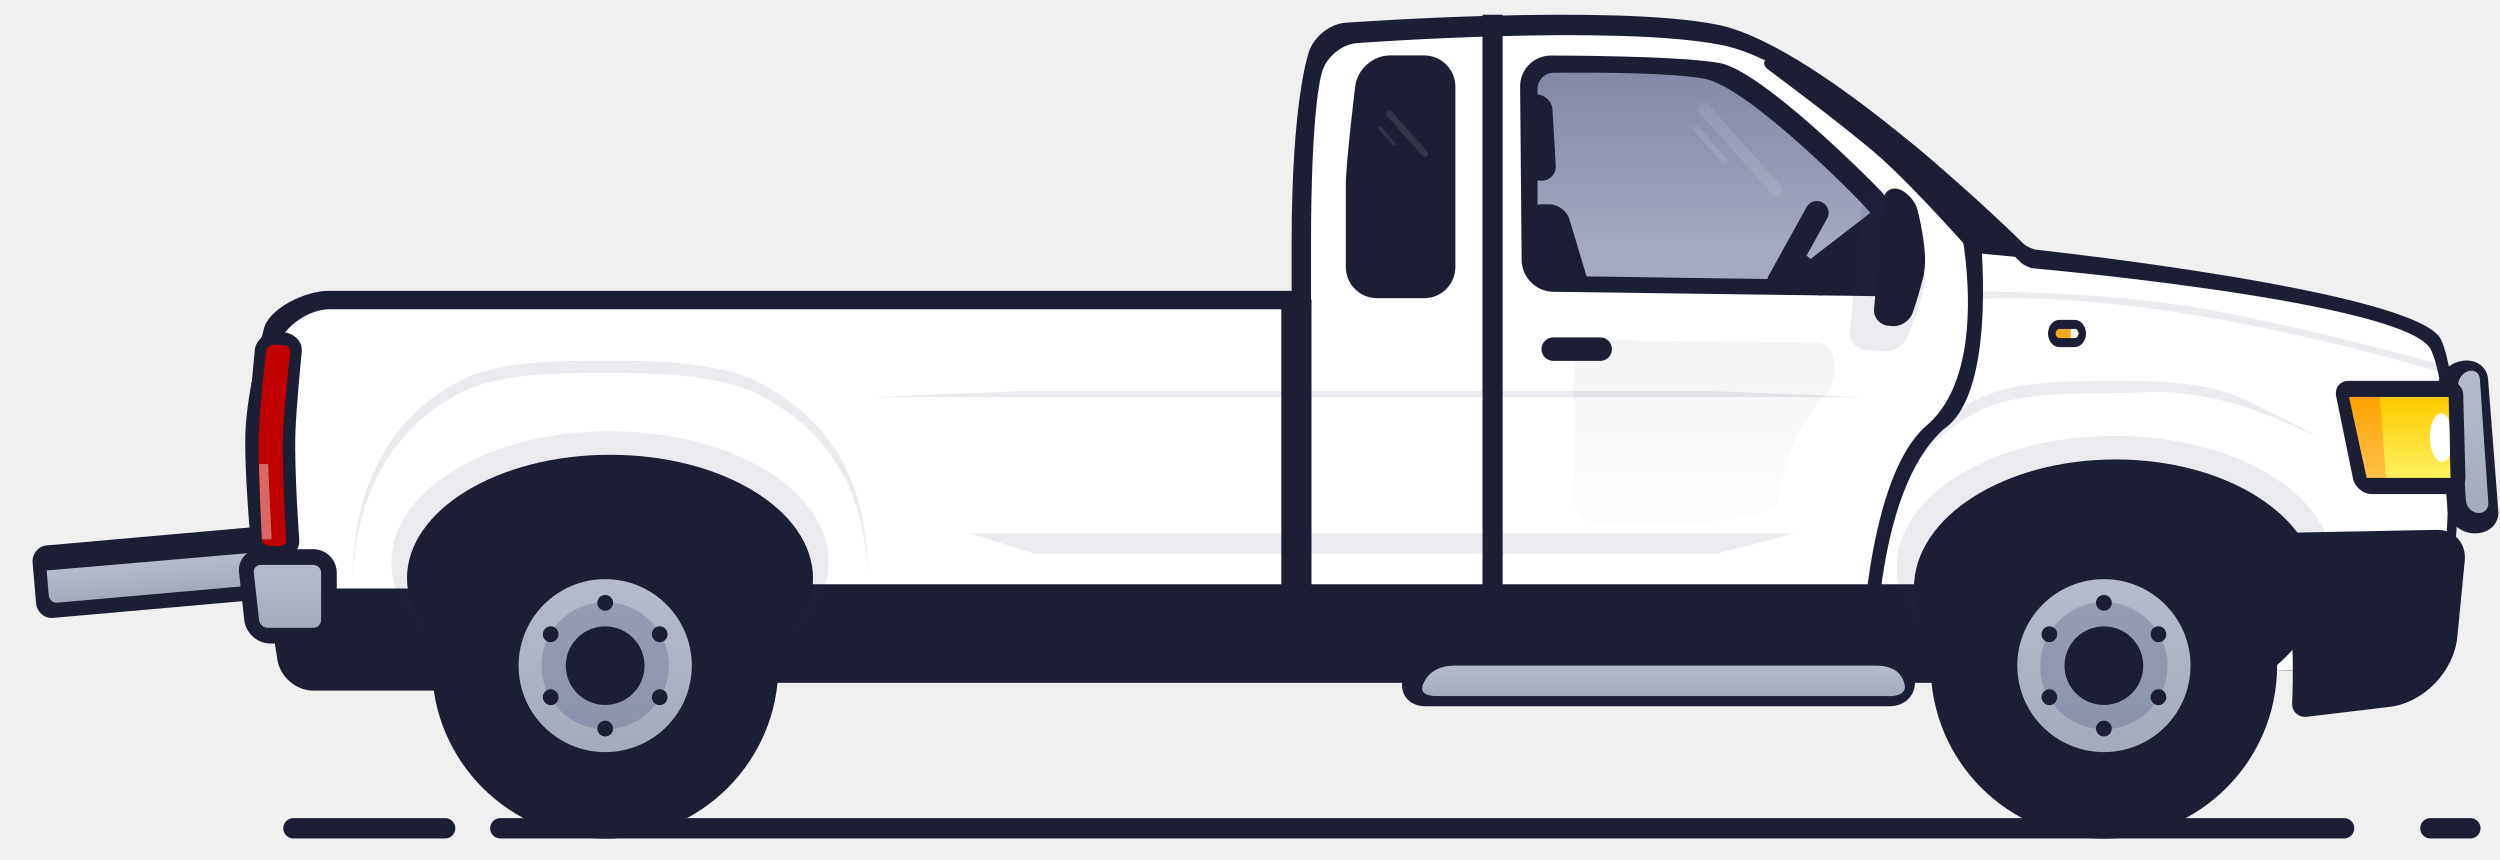
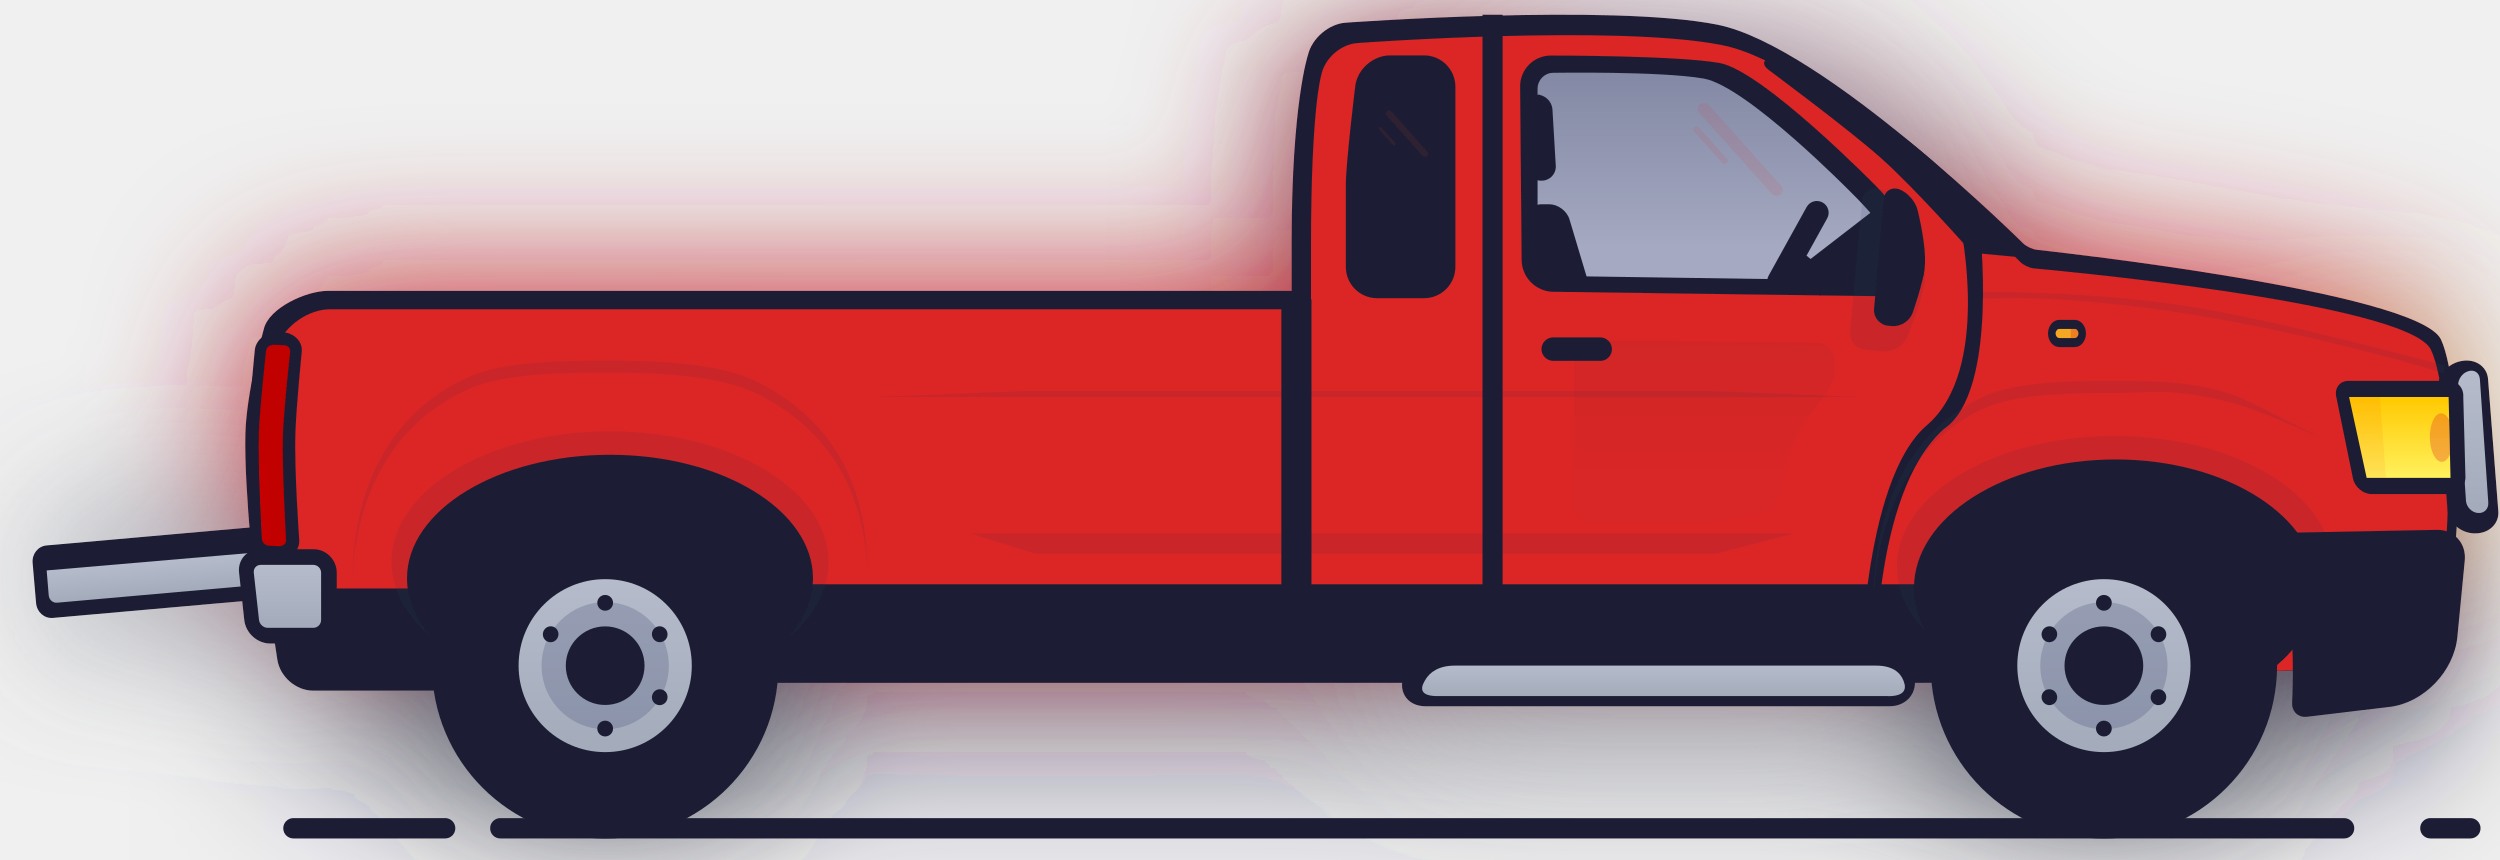
<svg xmlns="http://www.w3.org/2000/svg" xmlns:xlink="http://www.w3.org/1999/xlink" fill="none" height="22" viewBox="0 0 64 22" width="64">
-   <linearGradient id="a">
-     <stop offset="0" stop-color="#a4acbc" />
-     <stop offset=".986" stop-color="#b5bbca" />
-   </linearGradient>
-   <linearGradient id="b" gradientUnits="userSpaceOnUse" x1="1.431" x2="1.36" xlink:href="#a" y1="15.389" y2="14.588" />
-   <linearGradient id="c" gradientUnits="userSpaceOnUse" x1="46.964" x2="46.964" y1="13.395" y2="8.708">
-     <stop offset=".012" stop-color="#1c1f34" stop-opacity=".2" />
-     <stop offset="1" stop-color="#1c1f34" />
-   </linearGradient>
-   <linearGradient id="d" gradientUnits="userSpaceOnUse" x1="48.037" x2="48.037" y1="1.859" y2="6.402">
-     <stop offset="0" stop-color="#8388a4" />
-     <stop offset=".987" stop-color="#a5a9c1" />
-   </linearGradient>
-   <linearGradient id="e" gradientUnits="userSpaceOnUse" x1="62.948" x2="62.948" xlink:href="#a" y1="12.952" y2="9.488" />
-   <linearGradient id="f" gradientUnits="userSpaceOnUse" x1="62.733" x2="62.733" y1="10.164" y2="12.234">
-     <stop offset="0" stop-color="#ffc900" />
-     <stop offset="1" stop-color="#fff15e" />
-   </linearGradient>
-   <linearGradient id="g" gradientUnits="userSpaceOnUse" x1="36.713" x2="36.713" xlink:href="#a" y1="17.781" y2="17.039" />
-   <linearGradient id="h" gradientUnits="userSpaceOnUse" x1="8.177" x2="8.177" xlink:href="#a" y1="15.991" y2="14.461" />
-   <linearGradient id="i" gradientUnits="userSpaceOnUse" x1="4.324" x2="4.324" xlink:href="#a" y1="4.208" y2="0" />
-   <mask id="j" height="6" maskUnits="userSpaceOnUse" width="2" x="6" y="8">
-     <path clip-rule="evenodd" d="m7.244 11.112c.021-.622.185-2.11.185-2.11.009-.088-.066-.162-.168-.166l-.247-.009c-.103-.004-.193.065-.203.155 0 0-.163 1.475-.184 2.09-.029.838.078 2.734.078 2.734.005.088.092.163.194.167l.247.009c.103.004.182-.065.177-.154 0 0-.107-1.883-.079-2.715z" fill="#fff" fill-rule="evenodd" />
-   </mask>
-   <mask id="k" height="1" maskUnits="userSpaceOnUse" width="2" x="52" y="8">
-     <path clip-rule="evenodd" d="m53.207 8.537c0-.064-.042-.117-.096-.117h-.391c-.053 0-.097.054-.097.117 0 .064.042.117.097.117h.391c.053 0 .096-.054.096-.117z" fill="#fff" fill-rule="evenodd" />
-   </mask>
-   <mask id="l" height="3" maskUnits="userSpaceOnUse" width="3" x="60" y="10">
-     <path clip-rule="evenodd" d="m62.685 10.164h-2.548l.45 2.07h2.146z" fill="#fff" fill-rule="evenodd" />
-   </mask>
-   <rect fill="#1c1f34" height=".521" rx=".26" transform="matrix(-1 0 0 1 60.2695 20.9434)" width="47.722" />
-   <rect fill="#1c1f34" height=".521" rx=".26" transform="matrix(-1 0 0 1 11.6562 20.9434)" width="4.405" />
-   <rect fill="#1c1f34" height=".521" rx=".26" transform="matrix(-1 0 0 1 63.502 20.9434)" width="1.545" />
-   <g clip-rule="evenodd" fill-rule="evenodd">
-     <path d="m7.67 13.805c-.02-.228-.211-.396-.428-.377l-6.051.535c-.217.019-.376.219-.356.447l.089 1.032c.02.228.211.396.428.377l6.051-.535c.217-.019.376-.219.356-.447z" fill="#1c1f34" />
-     <path d="m7.832 14.034-6.637.569.052.635c.01.115.104.201.215.191l6.441-.57c.109-.01.189-.109.179-.226l-.035-.408c-.01-.115-.104-.201-.215-.191z" fill="url(#b)" />
-     <path d="m6.573 15.467s-.332-2.919-.291-4.375c.03-1.082.474-2.677.474-2.677.134-.535 1.085-.969 1.637-.969h24.673s0-1.047 0-1.248c0-3.543.417-4.785.417-4.785.099-.431.536-.805.973-.832 0 0 6.785-.492 9.509.051 2.724.543 7.83 5.6 7.83 5.6.079.077.232.149.342.162 0 0 9.771 1.052 10.353 2.299.583 1.247.756 7.207-.582 8.171s-53.8.025-53.8.025c-.769-.014-1.458-.648-1.536-1.422z" fill="#1c1f34" />
-     <path d="m6.97 15.491s-.472-2.907-.431-4.353c.031-1.074.566-2.291.566-2.291.194-.514.796-.93 1.349-.93h25.108s0-1.437 0-1.636c0-3.517.26-4.345.26-4.345.077-.432.497-.806.934-.834 0 0 6.595-.487 9.323.052 2.728.539 7.645 5.557 7.645 5.557.078.078.231.149.341.16 0 0 9.585.849 10.169 2.087.583 1.238.757 6.956-.583 7.913-1.34.957-53.081.025-53.081.025-.771-.014-1.49-.642-1.6-1.402z" fill="#fff" />
-     <path d="m46.952 9.207.01.184c.021.414-.125.581-.685 1.295-.56.714-.807 2.274-.807 2.274-.232.24-1.885.435-2.225.435h-2.367c-.339 0-.612-.268-.609-.601l.03-3.472c.003-.332.28-.606.617-.613l5.553.058c.254-.005.471.192.484.44z" fill="#fff" />
-     <path d="m46.952 9.207.01.184c.021.414-.125.581-.685 1.295-.56.714-.807 2.274-.807 2.274-.232.24-1.885.435-2.225.435h-2.367c-.339 0-.612-.268-.609-.601l.03-3.472c.003-.332.28-.606.617-.613l5.553.058c.254-.005.471.192.484.44z" fill="url(#c)" fill-opacity=".05" />
-     <path d="m62.587 9.36s-4.085-1.127-6.58-1.522c-2.495-.395-5.378-.373-5.378-.373l-.027.195s1.897-.179 5.38.374c3.484.552 6.577 1.522 6.577 1.522z" fill="#242d5f" opacity=".1" />
-     <path d="m43.784 10.01h-17.588l-3.952.155h25.492z" fill="#242d5f" opacity=".1" />
-     <path d="m45.935 13.654h-21.115l1.676.521h17.447z" fill="#242d5f" opacity=".1" />
-     <path d="m48.433 7.587c.665.009.995-.48.735-1.093l-.049-.116c-.216-.51-.707-1.24-1.106-1.628 0 0-2.891-2.946-3.999-3.139-1.108-.193-4.308-.189-4.308-.189-.441-.002-.795.355-.791.798l.039 4.437c.004.443.365.807.809.813z" fill="#1c1f34" />
-     <path d="m48.035 7.184c.663.01.886-.422.501-.961l.175.245c-.322-.45-.902-1.131-1.299-1.517 0 0-2.69-2.746-3.798-2.94-1.108-.193-3.855-.147-3.855-.147-.219.002-.397.183-.397.407v3.984c0 .443.357.808.8.814z" fill="url(#d)" />
-     <path d="m37.258 2.221c0-.444-.359-.803-.802-.803h-.867c-.443 0-.845.355-.896.795 0 0-.24 1.963-.24 2.517v2.103c0 .442.358.801.8.801h1.205c.442 0 .8-.361.8-.803z" fill="#1c1f34" />
-     <g fill="#fff" opacity=".1">
-       <path d="m36.531 3.999c.036-.028.041-.079.01-.114l-.914-1.028c-.03-.034-.084-.039-.12-.01-.036.028-.041.079-.01.114l.914 1.028c.03.034.084.039.12.01z" />
-       <path d="m35.717 3.717c.018-.014.021-.039.006-.056l-.357-.401c-.015-.017-.042-.018-.059-.004-.018.014-.021.039-.006.056l.357.401c.015.017.042.018.06.004z" />
+   <animateTransform attributeName="transform" attributeType="XML" type="translate" values="-70,0; 350,0; -70,0" dur="4s" repeatCount="indefinite" />
+   <defs>
+     <filter id="glow">
+       <feGaussianBlur stdDeviation="2" result="coloredBlur" />
+       <feMerge>
+         <feMergeNode in="coloredBlur" />
+         <feMergeNode in="SourceGraphic" />
+       </feMerge>
+       <animate attributeName="stdDeviation" values="1;3;1" dur="2s" repeatCount="indefinite" />
+     </filter>
+   </defs>
+   <g filter="url(#glow)">
+     <linearGradient id="a">
+       <stop offset="0" stop-color="#a4acbc" />
+       <stop offset=".986" stop-color="#b5bbca" />
+     </linearGradient>
+     <linearGradient id="b" gradientUnits="userSpaceOnUse" x1="1.431" x2="1.36" xlink:href="#a" y1="15.389" y2="14.588" />
+     <linearGradient id="c" gradientUnits="userSpaceOnUse" x1="46.964" x2="46.964" y1="13.395" y2="8.708">
+       <stop offset=".012" stop-color="#1c1f34" stop-opacity=".2" />
+       <stop offset="1" stop-color="#1c1f34" />
+     </linearGradient>
+     <linearGradient id="d" gradientUnits="userSpaceOnUse" x1="48.037" x2="48.037" y1="1.859" y2="6.402">
+       <stop offset="0" stop-color="#8388a4" />
+       <stop offset=".987" stop-color="#a5a9c1" />
+     </linearGradient>
+     <linearGradient id="e" gradientUnits="userSpaceOnUse" x1="62.948" x2="62.948" xlink:href="#a" y1="12.952" y2="9.488" />
+     <linearGradient id="f" gradientUnits="userSpaceOnUse" x1="62.733" x2="62.733" y1="10.164" y2="12.234">
+       <stop offset="0" stop-color="#ffc900" />
+       <stop offset="1" stop-color="#fff15e" />
+     </linearGradient>
+     <linearGradient id="g" gradientUnits="userSpaceOnUse" x1="36.713" x2="36.713" xlink:href="#a" y1="17.781" y2="17.039" />
+     <linearGradient id="h" gradientUnits="userSpaceOnUse" x1="8.177" x2="8.177" xlink:href="#a" y1="15.991" y2="14.461" />
+     <linearGradient id="i" gradientUnits="userSpaceOnUse" x1="4.324" x2="4.324" xlink:href="#a" y1="4.208" y2="0" />
+     <mask id="j" height="6" maskUnits="userSpaceOnUse" width="2" x="6" y="8">
+       <path clip-rule="evenodd" d="m7.244 11.112c.021-.622.185-2.11.185-2.11.009-.088-.066-.162-.168-.166l-.247-.009c-.103-.004-.193.065-.203.155 0 0-.163 1.475-.184 2.09-.029.838.078 2.734.078 2.734.005.088.092.163.194.167l.247.009c.103.004.182-.065.177-.154 0 0-.107-1.883-.079-2.715z" fill="#dc2626" fill-rule="evenodd" />
+     </mask>
+     <mask id="k" height="1" maskUnits="userSpaceOnUse" width="2" x="52" y="8">
+       <path clip-rule="evenodd" d="m53.207 8.537c0-.064-.042-.117-.096-.117h-.391c-.053 0-.097.054-.097.117 0 .064.042.117.097.117h.391c.053 0 .096-.054.096-.117z" fill="#dc2626" fill-rule="evenodd" />
+     </mask>
+     <mask id="l" height="3" maskUnits="userSpaceOnUse" width="3" x="60" y="10">
+       <path clip-rule="evenodd" d="m62.685 10.164h-2.548l.45 2.07h2.146z" fill="#dc2626" fill-rule="evenodd" />
+     </mask>
+     <rect fill="#1c1f34" height=".521" rx=".26" transform="matrix(-1 0 0 1 60.2695 20.9434)" width="47.722" />
+     <rect fill="#1c1f34" height=".521" rx=".26" transform="matrix(-1 0 0 1 11.6562 20.9434)" width="4.405" />
+     <rect fill="#1c1f34" height=".521" rx=".26" transform="matrix(-1 0 0 1 63.502 20.9434)" width="1.545" />
+     <g clip-rule="evenodd" fill-rule="evenodd">
+       <path d="m7.67 13.805c-.02-.228-.211-.396-.428-.377l-6.051.535c-.217.019-.376.219-.356.447l.089 1.032c.02.228.211.396.428.377l6.051-.535c.217-.019.376-.219.356-.447z" fill="#1c1f34" />
+       <path d="m7.832 14.034-6.637.569.052.635c.01.115.104.201.215.191l6.441-.57c.109-.01.189-.109.179-.226l-.035-.408c-.01-.115-.104-.201-.215-.191z" fill="url(#b)" />
+       <path d="m6.573 15.467s-.332-2.919-.291-4.375c.03-1.082.474-2.677.474-2.677.134-.535 1.085-.969 1.637-.969h24.673s0-1.047 0-1.248c0-3.543.417-4.785.417-4.785.099-.431.536-.805.973-.832 0 0 6.785-.492 9.509.051 2.724.543 7.83 5.6 7.83 5.6.079.077.232.149.342.162 0 0 9.771 1.052 10.353 2.299.583 1.247.756 7.207-.582 8.171s-53.8.025-53.8.025c-.769-.014-1.458-.648-1.536-1.422z" fill="#1c1f34" />
+       <path d="m6.97 15.491s-.472-2.907-.431-4.353c.031-1.074.566-2.291.566-2.291.194-.514.796-.93 1.349-.93h25.108s0-1.437 0-1.636c0-3.517.26-4.345.26-4.345.077-.432.497-.806.934-.834 0 0 6.595-.487 9.323.052 2.728.539 7.645 5.557 7.645 5.557.078.078.231.149.341.16 0 0 9.585.849 10.169 2.087.583 1.238.757 6.956-.583 7.913-1.34.957-53.081.025-53.081.025-.771-.014-1.49-.642-1.6-1.402z" fill="#dc2626">
+         <animate attributeName="fill" values="#dc2626;#ef4444;#dc2626" dur="3s" repeatCount="indefinite" />
+       </path>
+       <path d="m46.952 9.207.01.184c.021.414-.125.581-.685 1.295-.56.714-.807 2.274-.807 2.274-.232.24-1.885.435-2.225.435h-2.367c-.339 0-.612-.268-.609-.601l.03-3.472c.003-.332.28-.606.617-.613l5.553.058c.254-.005.471.192.484.44z" fill="#dc2626" />
+       <path d="m46.952 9.207.01.184c.021.414-.125.581-.685 1.295-.56.714-.807 2.274-.807 2.274-.232.24-1.885.435-2.225.435h-2.367c-.339 0-.612-.268-.609-.601l.03-3.472c.003-.332.28-.606.617-.613l5.553.058c.254-.005.471.192.484.44z" fill="url(#c)" fill-opacity=".05" />
+       <path d="m62.587 9.36s-4.085-1.127-6.58-1.522c-2.495-.395-5.378-.373-5.378-.373l-.027.195s1.897-.179 5.38.374c3.484.552 6.577 1.522 6.577 1.522z" fill="#242d5f" opacity=".1" />
+       <path d="m43.784 10.01h-17.588l-3.952.155h25.492z" fill="#242d5f" opacity=".1" />
+       <path d="m45.935 13.654h-21.115l1.676.521h17.447z" fill="#242d5f" opacity=".1" />
+       <path d="m48.433 7.587c.665.009.995-.48.735-1.093l-.049-.116c-.216-.51-.707-1.24-1.106-1.628 0 0-2.891-2.946-3.999-3.139-1.108-.193-4.308-.189-4.308-.189-.441-.002-.795.355-.791.798l.039 4.437c.004.443.365.807.809.813z" fill="#1c1f34" />
+       <path d="m48.035 7.184c.663.01.886-.422.501-.961l.175.245c-.322-.45-.902-1.131-1.299-1.517 0 0-2.69-2.746-3.798-2.94-1.108-.193-3.855-.147-3.855-.147-.219.002-.397.183-.397.407v3.984c0 .443.357.808.8.814z" fill="url(#d)" />
+       <path d="m37.258 2.221c0-.444-.359-.803-.802-.803h-.867c-.443 0-.845.355-.896.795 0 0-.24 1.963-.24 2.517v2.103c0 .442.358.801.8.801h1.205c.442 0 .8-.361.8-.803z" fill="#1c1f34" />
+       <g fill="#dc2626" opacity=".1">
+         <path d="m36.531 3.999c.036-.028.041-.079.01-.114l-.914-1.028c-.03-.034-.084-.039-.12-.01-.036.028-.041.079-.01.114l.914 1.028c.03.034.084.039.12.01z" />
+         <path d="m35.717 3.717c.018-.014.021-.039.006-.056l-.357-.401c-.015-.017-.042-.018-.059-.004-.018.014-.021.039-.006.056l.357.401c.015.017.042.018.06.004z" />
+       </g>
+       <g fill="#dc2626" opacity=".1">
+         <path d="m45.603 4.766-1.857-2.076c-.057-.063-.157-.071-.225-.018-.068.053-.076.149-.021.211l1.857 2.076c.056.063.157.071.225.018.068-.053.076-.149.021-.211z" />
+         <path d="m44.202 4.177c.034-.027.038-.075.01-.106l-.721-.806c-.028-.032-.08-.035-.113-.009-.034.027-.038.075-.01.106l.721.806c.028.032.08.035.113.009z" />
+       </g>
+       <path d="m39.764 8.637c-.167 0-.302.134-.302.301 0 .166.136.301.302.301h1.2c.167 0 .302-.134.302-.301 0-.166-.136-.301-.302-.301z" fill="#1c1f34" />
+       <path d="m39.743 2.804c-.013-.212-.196-.384-.41-.384h.115c-.214 0-.387.173-.387.384v1.437c0 .212.172.384.386.384h.018c.213 0 .376-.173.363-.384z" fill="#1c1f34" />
+       <path d="m40.178 5.613c-.064-.212-.294-.384-.517-.384h-.199c-.222 0-.366.178-.324.391l.323 1.614h1.202z" fill="#1c1f34" />
+       <path d="m48.869 6.735c0-.171-.367-.694-.367-.694l-.561-.639-2.631 2.031h3.192s.367-.405.367-.698z" fill="#1c1f34" />
+       <path d="m45.857 7.249-.054.098c-.081.145-.263.196-.408.116-.146-.081-.198-.263-.118-.407l.973-1.757c.081-.145.263-.196.408-.116.146.081.198.263.118.407l-.529.955.659.537-.292.486z" fill="#1c1f34" />
+       <path d="m49.275 7.221c.06-.651-.325-1.768-.325-1.768-.069-.222-.317-.459-.552-.53l-.259-.077c-.236-.071-.444.058-.466.291l-.313 3.367c-.021.231.161.435.406.455l.447.037c.246.02.518-.14.605-.356 0 0 .413-.962.456-1.418z" fill="#242d5f" opacity=".1" />
+       <path d="m49.275 6.83c.049-.556-.186-1.456-.186-1.456-.05-.216-.259-.452-.467-.528l.009.003c-.208-.076-.392.041-.411.261l-.244 2.796c-.019.22.143.414.364.433l.1.009c.221.019.457-.137.526-.346 0 0 .275-.781.309-1.171z" fill="#1c1f34" />
+       <path d="m7.562 11.085c.024-.699.163-2.084.163-2.084.025-.265-.203-.488-.513-.499l-.084-.003c-.309-.011-.58.195-.605.461 0 0-.138 1.37-.161 2.062-.033.943.098 2.767.098 2.767.017.265.281.489.59.5l.084.003c.309.011.544-.196.527-.464 0 0-.131-1.808-.098-2.744z" fill="#1c1f34" />
+       <path d="m7.244 11.112c.021-.622.185-2.11.185-2.11.009-.088-.066-.162-.168-.166l-.247-.009c-.103-.004-.193.065-.203.155 0 0-.163 1.475-.184 2.09-.029.838.078 2.734.078 2.734.005.088.092.163.194.167l.247.009c.103.004.182-.065.177-.154 0 0-.107-1.883-.079-2.715z" fill="#c10000">
+         <animate attributeName="fill" values="#c10000;#dc2626;#c10000" dur="2s" repeatCount="indefinite" />
+       </path>
    </g>
-     <g fill="#fff" opacity=".1">
-       <path d="m45.603 4.766-1.857-2.076c-.057-.063-.157-.071-.225-.018-.068.053-.076.149-.021.211l1.857 2.076c.056.063.157.071.225.018.068-.053.076-.149.021-.211z" />
-       <path d="m44.202 4.177c.034-.027.038-.075.01-.106l-.721-.806c-.028-.032-.08-.035-.113-.009-.034.027-.038.075-.01.106l.721.806c.028.032.08.035.113.009z" />
+     <g mask="url(#j)">
+       <path clip-rule="evenodd" d="m6.863 11.878-.237.004.049 1.929.279-.005z" fill="#dc2626" fill-rule="evenodd" opacity=".4" />
    </g>
-     <path d="m39.764 8.637c-.167 0-.302.134-.302.301 0 .166.136.301.302.301h1.2c.167 0 .302-.134.302-.301 0-.166-.136-.301-.302-.301z" fill="#1c1f34" />
-     <path d="m39.743 2.804c-.013-.212-.196-.384-.41-.384h.115c-.214 0-.387.173-.387.384v1.437c0 .212.172.384.386.384h.018c.213 0 .376-.173.363-.384z" fill="#1c1f34" />
-     <path d="m40.178 5.613c-.064-.212-.294-.384-.517-.384h-.199c-.222 0-.366.178-.324.391l.323 1.614h1.202z" fill="#1c1f34" />
-     <path d="m48.869 6.735c0-.171-.367-.694-.367-.694l-.561-.639-2.631 2.031h3.192s.367-.405.367-.698z" fill="#1c1f34" />
-     <path d="m45.857 7.249-.054.098c-.081.145-.263.196-.408.116-.146-.081-.198-.263-.118-.407l.973-1.757c.081-.145.263-.196.408-.116.146.081.198.263.118.407l-.529.955.659.537-.292.486z" fill="#1c1f34" />
-     <path d="m49.275 7.221c.06-.651-.325-1.768-.325-1.768-.069-.222-.317-.459-.552-.53l-.259-.077c-.236-.071-.444.058-.466.291l-.313 3.367c-.021.231.161.435.406.455l.447.037c.246.02.518-.14.605-.356 0 0 .413-.962.456-1.418z" fill="#242d5f" opacity=".1" />
-     <path d="m49.275 6.83c.049-.556-.186-1.456-.186-1.456-.05-.216-.259-.452-.467-.528l.009.003c-.208-.076-.392.041-.411.261l-.244 2.796c-.019.22.143.414.364.433l.1.009c.221.019.457-.137.526-.346 0 0 .275-.781.309-1.171z" fill="#1c1f34" />
-     <path d="m7.562 11.085c.024-.699.163-2.084.163-2.084.025-.265-.203-.488-.513-.499l-.084-.003c-.309-.011-.58.195-.605.461 0 0-.138 1.37-.161 2.062-.033.943.098 2.767.098 2.767.017.265.281.489.59.5l.084.003c.309.011.544-.196.527-.464 0 0-.131-1.808-.098-2.744z" fill="#1c1f34" />
-     <path d="m7.244 11.112c.021-.622.185-2.11.185-2.11.009-.088-.066-.162-.168-.166l-.247-.009c-.103-.004-.193.065-.203.155 0 0-.163 1.475-.184 2.09-.029.838.078 2.734.078 2.734.005.088.092.163.194.167l.247.009c.103.004.182-.065.177-.154 0 0-.107-1.883-.079-2.715z" fill="#c10000" />
+     <path clip-rule="evenodd" d="m53.401 8.537c0-.193-.131-.349-.292-.349h-.389c-.161 0-.291.155-.291.349 0 .193.131.349.291.349h.389c.161 0 .292-.155.292-.349z" fill="#1c1f34" fill-rule="evenodd" />
+     <path clip-rule="evenodd" d="m53.207 8.537c0-.064-.042-.117-.096-.117h-.391c-.053 0-.097.054-.097.117 0 .064.042.117.097.117h.391c.053 0 .096-.054.096-.117z" fill="#f5a623" fill-rule="evenodd">
+       <animate attributeName="fill" values="#f5a623;#ffc900;#f5a623" dur="1.5s" repeatCount="indefinite" />
+     </path>
+     <g mask="url(#k)">
+       <path clip-rule="evenodd" d="m53.401 8.42h-.389v.233h.389z" fill="#dc2626" fill-rule="evenodd" />
+     </g>
+     <path d="m0 0h33.545v2.523h-33.545z" fill="#1c1f34" transform="matrix(-1 0 0 1 51.5986 14.957)" />
+     <path clip-rule="evenodd" d="m38.467.377h-.515v16.401h.515z" fill="#1c1f34" fill-rule="evenodd" />
+     <path clip-rule="evenodd" d="m33.574 7.666h-.772v9.633h.772z" fill="#1c1f34" fill-rule="evenodd" />
+     <path clip-rule="evenodd" d="m49.759 10.985c1.436-.959.914-5.262.914-5.262l-.491.035s.81 3.707-.855 5.129-1.704 6.535-1.704 6.535l.391-.028s-.119-4.742 1.746-6.409z" fill="#1c1f34" fill-rule="evenodd" />
+     <path clip-rule="evenodd" d="m52.114 6.625s-1.96-1.962-3.039-2.845c-.869-.711-2.805-1.937-2.805-1.937l-.702-.425-.224.049c-.214.046-.244.191-.072.319 0 0 2.042 1.513 2.877 2.257.908.809 2.33 2.427 2.33 2.427z" fill="#1c1f34" fill-rule="evenodd" />
+     <ellipse cx="5.578" cy="3.345" fill="#242d5f" opacity=".1" rx="5.578" ry="3.345" transform="matrix(-1 0 0 1 59.7139 11.1582)" />
+     <ellipse cx="5.16" cy="3.294" fill="#1c1f34" rx="5.16" ry="3.294" transform="matrix(-1 0 0 1 59.3174 11.7617)" />
+     <path clip-rule="evenodd" d="m63.098 14.348c.043-.441-.276-.792-.715-.784l-3.746.073c-.438.009-.658.348-.496.762 0 0 .398.947.475 1.412.132.798.062 2.186.062 2.186-.008.221.161.379.381.352l2.115-.253c.871-.104 1.648-.906 1.734-1.793z" fill="#1c1f34" fill-rule="evenodd" />
+     <path clip-rule="evenodd" d="m57.622 10.301c-1.102-.551-2.42-.551-3.522-.551-1.035 0-2.501.008-3.357.415-1.945.927-2.78 2.956-2.78 5.223.08-2.139.924-4.026 2.78-4.91.856-.408 2.322-.415 3.357-.415 1.103 0 1.398-.149 2.997.238 1.037.251 4.122 1.8.525 0z" fill="#242d5f" fill-rule="evenodd" opacity=".1" />
+     <path clip-rule="evenodd" d="m63.356 13.654c.357.008.626-.246.601-.566l-.263-3.386c-.025-.321-.329-.527-.677-.461l-.015.003c-.349.066-.612.381-.587.701l.242 3.114c.025.321.334.588.691.596z" fill="#1c1f34" fill-rule="evenodd" />
+     <path clip-rule="evenodd" d="m63.438 13.132c.156.014.273-.104.262-.265l-.215-3.16c-.011-.16-.14-.253-.291-.206l-.013.004c-.15.046-.263.214-.252.372l.2 2.942c.011.159.146.299.302.313z" fill="url(#e)" fill-rule="evenodd" />
+     <path clip-rule="evenodd" d="m62.692 9.75h-2.572c-.219 0-.359.181-.313.403l.428 2.092c.046.223.259.403.479.403h1.978c.219 0 .409-.186.424-.412l-.056-2.074c.016-.228-.148-.412-.368-.412z" fill="#1c1f34" fill-rule="evenodd" />
+     <path clip-rule="evenodd" d="m62.685 10.164h-2.548l.45 2.07h2.146z" fill="url(#f)" fill-rule="evenodd" />
+     <g mask="url(#l)">
+       <ellipse cx=".297" cy=".621" fill="#dc2626" rx=".297" ry=".621" transform="matrix(-.999844 .0176446 .0172623 .999851 62.7871 10.5762)" />
+       <path clip-rule="evenodd" d="m59.554 9.957h1.358l.198 2.691h-1.556z" fill="#f00" fill-rule="evenodd" opacity=".2" />
+     </g>
+     <path clip-rule="evenodd" d="m49.008 17.315c.089.422-.196.765-.636.765h-11.878c-.44 0-.696-.335-.57-.749l.019-.064c.126-.414.587-.749 1.025-.749h11.075c.44 0 .869.343.958.765z" fill="#1c1f34" fill-rule="evenodd" />
+     <path clip-rule="evenodd" d="m48.338 17.82h-11.539c-.413 0-.453-.168-.335-.374l.018-.032c.118-.207.35-.374.762-.374h10.785c.413 0 .616.171.699.383l.006.016c.083.211.016.383-.398.383z" fill="url(#g)" fill-rule="evenodd" />
+     <path clip-rule="evenodd" d="m6.943 15.86c-.067-.439.236-.796.679-.796h6.594c.442 0 .801.361.801.806v1.004c0 .445-.358.806-.798.806h-6.2c-.441 0-.852-.355-.919-.796z" fill="#1c1f34" fill-rule="evenodd" />
+     <path clip-rule="evenodd" d="m6.12 14.659c-.036-.331.205-.6.536-.6h1.363c.332 0 .602.27.602.603v1.209c0 .333-.269.603-.599.603h-1.105c-.331 0-.628-.268-.664-.6z" fill="#1c1f34" fill-rule="evenodd" />
+     <path clip-rule="evenodd" d="m6.497 14.662c-.012-.111.067-.201.178-.201h1.345c.111 0 .2.091.2.201v1.209c0 .111-.089.201-.198.201h-1.17c-.11 0-.208-.091-.221-.201z" fill="url(#h)" fill-rule="evenodd" />
+     <ellipse cx="15.617" cy="14.384" fill="#242d5f" opacity=".1" rx="5.597" ry="3.345" />
+     <path clip-rule="evenodd" d="m19.403 9.78c-.961-.49-2.601-.551-3.786-.551-1.113 0-2.689.008-3.608.415-2.091.927-2.988 2.956-2.988 5.223.086-2.139.994-4.026 2.988-4.91.92-.408 2.496-.415 3.608-.415 1.185 0 2.825.061 3.786.551 1.899.968 2.73 2.558 2.805 4.609.006-2.204-.811-3.906-2.805-4.922z" fill="#242d5f" fill-rule="evenodd" opacity=".1" />
+     <ellipse cx="15.616" cy="14.806" fill="#1c1f34" rx="5.197" ry="3.164">
+       <animateTransform attributeName="transform" attributeType="XML" type="rotate" values="0 15.616 14.806; 360 15.616 14.806" dur="1s" repeatCount="indefinite" />
+     </ellipse>
+     <ellipse cx="4.434" cy="4.427" fill="#1c1f34" rx="4.434" ry="4.427" transform="matrix(-1 0 0 1 58.2939 12.6133)">
+       <animateTransform attributeName="transform" attributeType="XML" type="rotate" values="0 53.86 17.04; 360 53.86 17.04" dur="1s" repeatCount="indefinite" />
+     </ellipse>
+     <ellipse cx="2.217" cy="2.214" fill="url(#i)" rx="2.217" ry="2.214" transform="matrix(-1 0 0 1 56.0771 14.8262)" />
+     <ellipse cx="1.629" cy="1.627" fill="#242d5f" opacity=".2" rx="1.629" ry="1.627" transform="matrix(-1 0 0 1 55.4893 15.4141)" />
+     <ellipse cx="1.008" cy="1.006" fill="#1c1f34" rx="1.008" ry="1.006" transform="matrix(-1 0 0 1 54.8672 16.0352)" />
+     <ellipse cx=".202" cy=".202" fill="#1c1f34" rx=".202" ry=".202" transform="matrix(-1 0 0 1 54.0615 15.2305)" />
+     <ellipse cx=".202" cy=".202" fill="#1c1f34" rx=".202" ry=".202" transform="matrix(-1 0 0 1 54.0615 18.4492)" />
+     <ellipse cx=".204" cy=".2" fill="#1c1f34" rx=".204" ry=".2" transform="matrix(-.495889 .868386 .863632 .504123 52.3926 15.959)" />
+     <ellipse cx=".204" cy=".2" fill="#1c1f34" rx=".204" ry=".2" transform="matrix(-.495889 .868386 .863632 .504123 55.1846 17.5703)" />
+     <ellipse cx=".204" cy=".2" fill="#1c1f34" rx=".204" ry=".2" transform="matrix(.495889 .868386 .863632 -.504123 52.1904 17.7715)" />
+     <ellipse cx=".204" cy=".2" fill="#1c1f34" rx=".204" ry=".2" transform="matrix(.495886 .868387 .863631 -.504125 54.9834 16.1602)" />
+     <ellipse cx="4.434" cy="4.427" fill="#1c1f34" rx="4.434" ry="4.427" transform="matrix(-1 0 0 1 19.9268 12.6133)" />
+     <ellipse cx="2.217" cy="2.214" fill="url(#i)" rx="2.217" ry="2.214" transform="matrix(-1 0 0 1 17.71 14.8262)" />
+     <ellipse cx="1.629" cy="1.627" fill="#242d5f" opacity=".2" rx="1.629" ry="1.627" transform="matrix(-1 0 0 1 17.1221 15.4141)" />
+     <ellipse cx="1.008" cy="1.006" fill="#1c1f34" rx="1.008" ry="1.006" transform="matrix(-1 0 0 1 16.5 16.0352)" />
+     <ellipse cx=".202" cy=".202" fill="#1c1f34" rx=".202" ry=".202" transform="matrix(-1 0 0 1 15.6943 15.2305)" />
+     <ellipse cx=".202" cy=".202" fill="#1c1f34" rx=".202" ry=".202" transform="matrix(-1 0 0 1 15.6943 18.4492)" />
+     <ellipse cx=".204" cy=".2" fill="#1c1f34" rx=".204" ry=".2" transform="matrix(-.495891 .868385 .863634 .50412 14.0254 15.959)" />
+     <ellipse cx=".204" cy=".2" fill="#1c1f34" rx=".204" ry=".2" transform="matrix(-.495893 .868384 .863635 .504118 16.8174 17.5703)" />
+     <ellipse cx=".204" cy=".2" fill="#1c1f4" rx=".204" ry=".2" transform="matrix(.495891 .868385 .863633 -.50412 13.8232 17.7715)" />
+     <ellipse cx=".204" cy=".2" fill="#1c1f34" rx=".204" ry=".2" transform="matrix(.495889 .868386 .863632 -.504123 16.6152 16.1602)" />
  </g>
-   <g mask="url(#j)">
-     <path clip-rule="evenodd" d="m6.863 11.878-.237.004.049 1.929.279-.005z" fill="#fff" fill-rule="evenodd" opacity=".4" />
-   </g>
-   <path clip-rule="evenodd" d="m53.401 8.537c0-.193-.131-.349-.292-.349h-.389c-.161 0-.291.155-.291.349 0 .193.131.349.291.349h.389c.161 0 .292-.155.292-.349z" fill="#1c1f34" fill-rule="evenodd" />
-   <path clip-rule="evenodd" d="m53.207 8.537c0-.064-.042-.117-.096-.117h-.391c-.053 0-.097.054-.097.117 0 .064.042.117.097.117h.391c.053 0 .096-.054.096-.117z" fill="#f5a623" fill-rule="evenodd" />
-   <g mask="url(#k)">
-     <path clip-rule="evenodd" d="m53.401 8.42h-.389v.233h.389z" fill="#fff" fill-rule="evenodd" />
-   </g>
-   <path d="m0 0h33.545v2.523h-33.545z" fill="#1c1f34" transform="matrix(-1 0 0 1 51.5986 14.957)" />
-   <path clip-rule="evenodd" d="m38.467.377h-.515v16.401h.515z" fill="#1c1f34" fill-rule="evenodd" />
-   <path clip-rule="evenodd" d="m33.574 7.666h-.772v9.633h.772z" fill="#1c1f34" fill-rule="evenodd" />
-   <path clip-rule="evenodd" d="m49.759 10.985c1.436-.959.914-5.262.914-5.262l-.491.035s.81 3.707-.855 5.129-1.704 6.535-1.704 6.535l.391-.028s-.119-4.742 1.746-6.409z" fill="#1c1f34" fill-rule="evenodd" />
-   <path clip-rule="evenodd" d="m52.114 6.625s-1.96-1.962-3.039-2.845c-.869-.711-2.805-1.937-2.805-1.937l-.702-.425-.224.049c-.214.046-.244.191-.072.319 0 0 2.042 1.513 2.877 2.257.908.809 2.33 2.427 2.33 2.427z" fill="#1c1f34" fill-rule="evenodd" />
-   <ellipse cx="5.578" cy="3.345" fill="#242d5f" opacity=".1" rx="5.578" ry="3.345" transform="matrix(-1 0 0 1 59.7139 11.1582)" />
-   <ellipse cx="5.16" cy="3.294" fill="#1c1f34" rx="5.16" ry="3.294" transform="matrix(-1 0 0 1 59.3174 11.7617)" />
-   <path clip-rule="evenodd" d="m63.098 14.348c.043-.441-.276-.792-.715-.784l-3.746.073c-.438.009-.658.348-.496.762 0 0 .398.947.475 1.412.132.798.062 2.186.062 2.186-.008.221.161.379.381.352l2.115-.253c.871-.104 1.648-.906 1.734-1.793z" fill="#1c1f34" fill-rule="evenodd" />
-   <path clip-rule="evenodd" d="m57.622 10.301c-1.102-.551-2.42-.551-3.522-.551-1.035 0-2.501.008-3.357.415-1.945.927-2.78 2.956-2.78 5.223.08-2.139.924-4.026 2.78-4.91.856-.408 2.322-.415 3.357-.415 1.103 0 1.398-.149 2.997.238 1.037.251 4.122 1.8.525 0z" fill="#242d5f" fill-rule="evenodd" opacity=".1" />
-   <path clip-rule="evenodd" d="m63.356 13.654c.357.008.626-.246.601-.566l-.263-3.386c-.025-.321-.329-.527-.677-.461l-.015.003c-.349.066-.612.381-.587.701l.242 3.114c.025.321.334.588.691.596z" fill="#1c1f34" fill-rule="evenodd" />
-   <path clip-rule="evenodd" d="m63.438 13.132c.156.014.273-.104.262-.265l-.215-3.16c-.011-.16-.14-.253-.291-.206l-.013.004c-.15.046-.263.214-.252.372l.2 2.942c.011.159.146.299.302.313z" fill="url(#e)" fill-rule="evenodd" />
-   <path clip-rule="evenodd" d="m62.692 9.75h-2.572c-.219 0-.359.181-.313.403l.428 2.092c.046.223.259.403.479.403h1.978c.219 0 .409-.186.424-.412l-.056-2.074c.016-.228-.148-.412-.368-.412z" fill="#1c1f34" fill-rule="evenodd" />
-   <path clip-rule="evenodd" d="m62.685 10.164h-2.548l.45 2.07h2.146z" fill="url(#f)" fill-rule="evenodd" />
-   <g mask="url(#l)">
-     <ellipse cx=".297" cy=".621" fill="#fff" rx=".297" ry=".621" transform="matrix(-.999844 .0176446 .0172623 .999851 62.7871 10.5762)" />
-     <path clip-rule="evenodd" d="m59.554 9.957h1.358l.198 2.691h-1.556z" fill="#f00" fill-rule="evenodd" opacity=".2" />
-   </g>
-   <path clip-rule="evenodd" d="m49.008 17.315c.089.422-.196.765-.636.765h-11.878c-.44 0-.696-.335-.57-.749l.019-.064c.126-.414.587-.749 1.025-.749h11.075c.44 0 .869.343.958.765z" fill="#1c1f34" fill-rule="evenodd" />
-   <path clip-rule="evenodd" d="m48.338 17.82h-11.539c-.413 0-.453-.168-.335-.374l.018-.032c.118-.207.35-.374.762-.374h10.785c.413 0 .616.171.699.383l.006.016c.083.211.016.383-.398.383z" fill="url(#g)" fill-rule="evenodd" />
-   <path clip-rule="evenodd" d="m6.943 15.86c-.067-.439.236-.796.679-.796h6.594c.442 0 .801.361.801.806v1.004c0 .445-.358.806-.798.806h-6.2c-.441 0-.852-.355-.919-.796z" fill="#1c1f34" fill-rule="evenodd" />
-   <path clip-rule="evenodd" d="m6.12 14.659c-.036-.331.205-.6.536-.6h1.363c.332 0 .602.27.602.603v1.209c0 .333-.269.603-.599.603h-1.105c-.331 0-.628-.268-.664-.6z" fill="#1c1f34" fill-rule="evenodd" />
-   <path clip-rule="evenodd" d="m6.497 14.662c-.012-.111.067-.201.178-.201h1.345c.111 0 .2.091.2.201v1.209c0 .111-.089.201-.198.201h-1.17c-.11 0-.208-.091-.221-.201z" fill="url(#h)" fill-rule="evenodd" />
-   <ellipse cx="15.617" cy="14.384" fill="#242d5f" opacity=".1" rx="5.597" ry="3.345" />
-   <path clip-rule="evenodd" d="m19.403 9.78c-.961-.49-2.601-.551-3.786-.551-1.113 0-2.689.008-3.608.415-2.091.927-2.988 2.956-2.988 5.223.086-2.139.994-4.026 2.988-4.91.92-.408 2.496-.415 3.608-.415 1.185 0 2.825.061 3.786.551 1.899.968 2.73 2.558 2.805 4.609.006-2.204-.811-3.906-2.805-4.922z" fill="#242d5f" fill-rule="evenodd" opacity=".1" />
-   <ellipse cx="15.616" cy="14.806" fill="#1c1f34" rx="5.197" ry="3.164" />
-   <ellipse cx="4.434" cy="4.427" fill="#1c1f34" rx="4.434" ry="4.427" transform="matrix(-1 0 0 1 58.2939 12.6133)" />
-   <ellipse cx="2.217" cy="2.214" fill="url(#i)" rx="2.217" ry="2.214" transform="matrix(-1 0 0 1 56.0771 14.8262)" />
-   <ellipse cx="1.629" cy="1.627" fill="#242d5f" opacity=".2" rx="1.629" ry="1.627" transform="matrix(-1 0 0 1 55.4893 15.4141)" />
-   <ellipse cx="1.008" cy="1.006" fill="#1c1f34" rx="1.008" ry="1.006" transform="matrix(-1 0 0 1 54.8672 16.0352)" />
-   <ellipse cx=".202" cy=".202" fill="#1c1f34" rx=".202" ry=".202" transform="matrix(-1 0 0 1 54.0615 15.2305)" />
-   <ellipse cx=".202" cy=".202" fill="#1c1f34" rx=".202" ry=".202" transform="matrix(-1 0 0 1 54.0615 18.4492)" />
-   <ellipse cx=".204" cy=".2" fill="#1c1f34" rx=".204" ry=".2" transform="matrix(-.495889 .868386 .863632 .504123 52.3926 15.959)" />
-   <ellipse cx=".204" cy=".2" fill="#1c1f34" rx=".204" ry=".2" transform="matrix(-.495889 .868386 .863632 .504123 55.1846 17.5703)" />
-   <ellipse cx=".204" cy=".2" fill="#1c1f34" rx=".204" ry=".2" transform="matrix(.495889 .868386 .863632 -.504123 52.1904 17.7715)" />
-   <ellipse cx=".204" cy=".2" fill="#1c1f34" rx=".204" ry=".2" transform="matrix(.495886 .868387 .863631 -.504125 54.9834 16.1602)" />
-   <ellipse cx="4.434" cy="4.427" fill="#1c1f34" rx="4.434" ry="4.427" transform="matrix(-1 0 0 1 19.9268 12.6133)" />
-   <ellipse cx="2.217" cy="2.214" fill="url(#i)" rx="2.217" ry="2.214" transform="matrix(-1 0 0 1 17.71 14.8262)" />
-   <ellipse cx="1.629" cy="1.627" fill="#242d5f" opacity=".2" rx="1.629" ry="1.627" transform="matrix(-1 0 0 1 17.1221 15.4141)" />
-   <ellipse cx="1.008" cy="1.006" fill="#1c1f34" rx="1.008" ry="1.006" transform="matrix(-1 0 0 1 16.5 16.0352)" />
-   <ellipse cx=".202" cy=".202" fill="#1c1f34" rx=".202" ry=".202" transform="matrix(-1 0 0 1 15.6943 15.2305)" />
-   <ellipse cx=".202" cy=".202" fill="#1c1f34" rx=".202" ry=".202" transform="matrix(-1 0 0 1 15.6943 18.4492)" />
-   <ellipse cx=".204" cy=".2" fill="#1c1f34" rx=".204" ry=".2" transform="matrix(-.495891 .868385 .863634 .50412 14.0254 15.959)" />
-   <ellipse cx=".204" cy=".2" fill="#1c1f34" rx=".204" ry=".2" transform="matrix(-.495893 .868384 .863635 .504118 16.8174 17.5703)" />
-   <ellipse cx=".204" cy=".2" fill="#1c1f34" rx=".204" ry=".2" transform="matrix(.495891 .868385 .863633 -.50412 13.8232 17.7715)" />
-   <ellipse cx=".204" cy=".2" fill="#1c1f34" rx=".204" ry=".2" transform="matrix(.495889 .868386 .863632 -.504123 16.6152 16.1602)" />
</svg>
